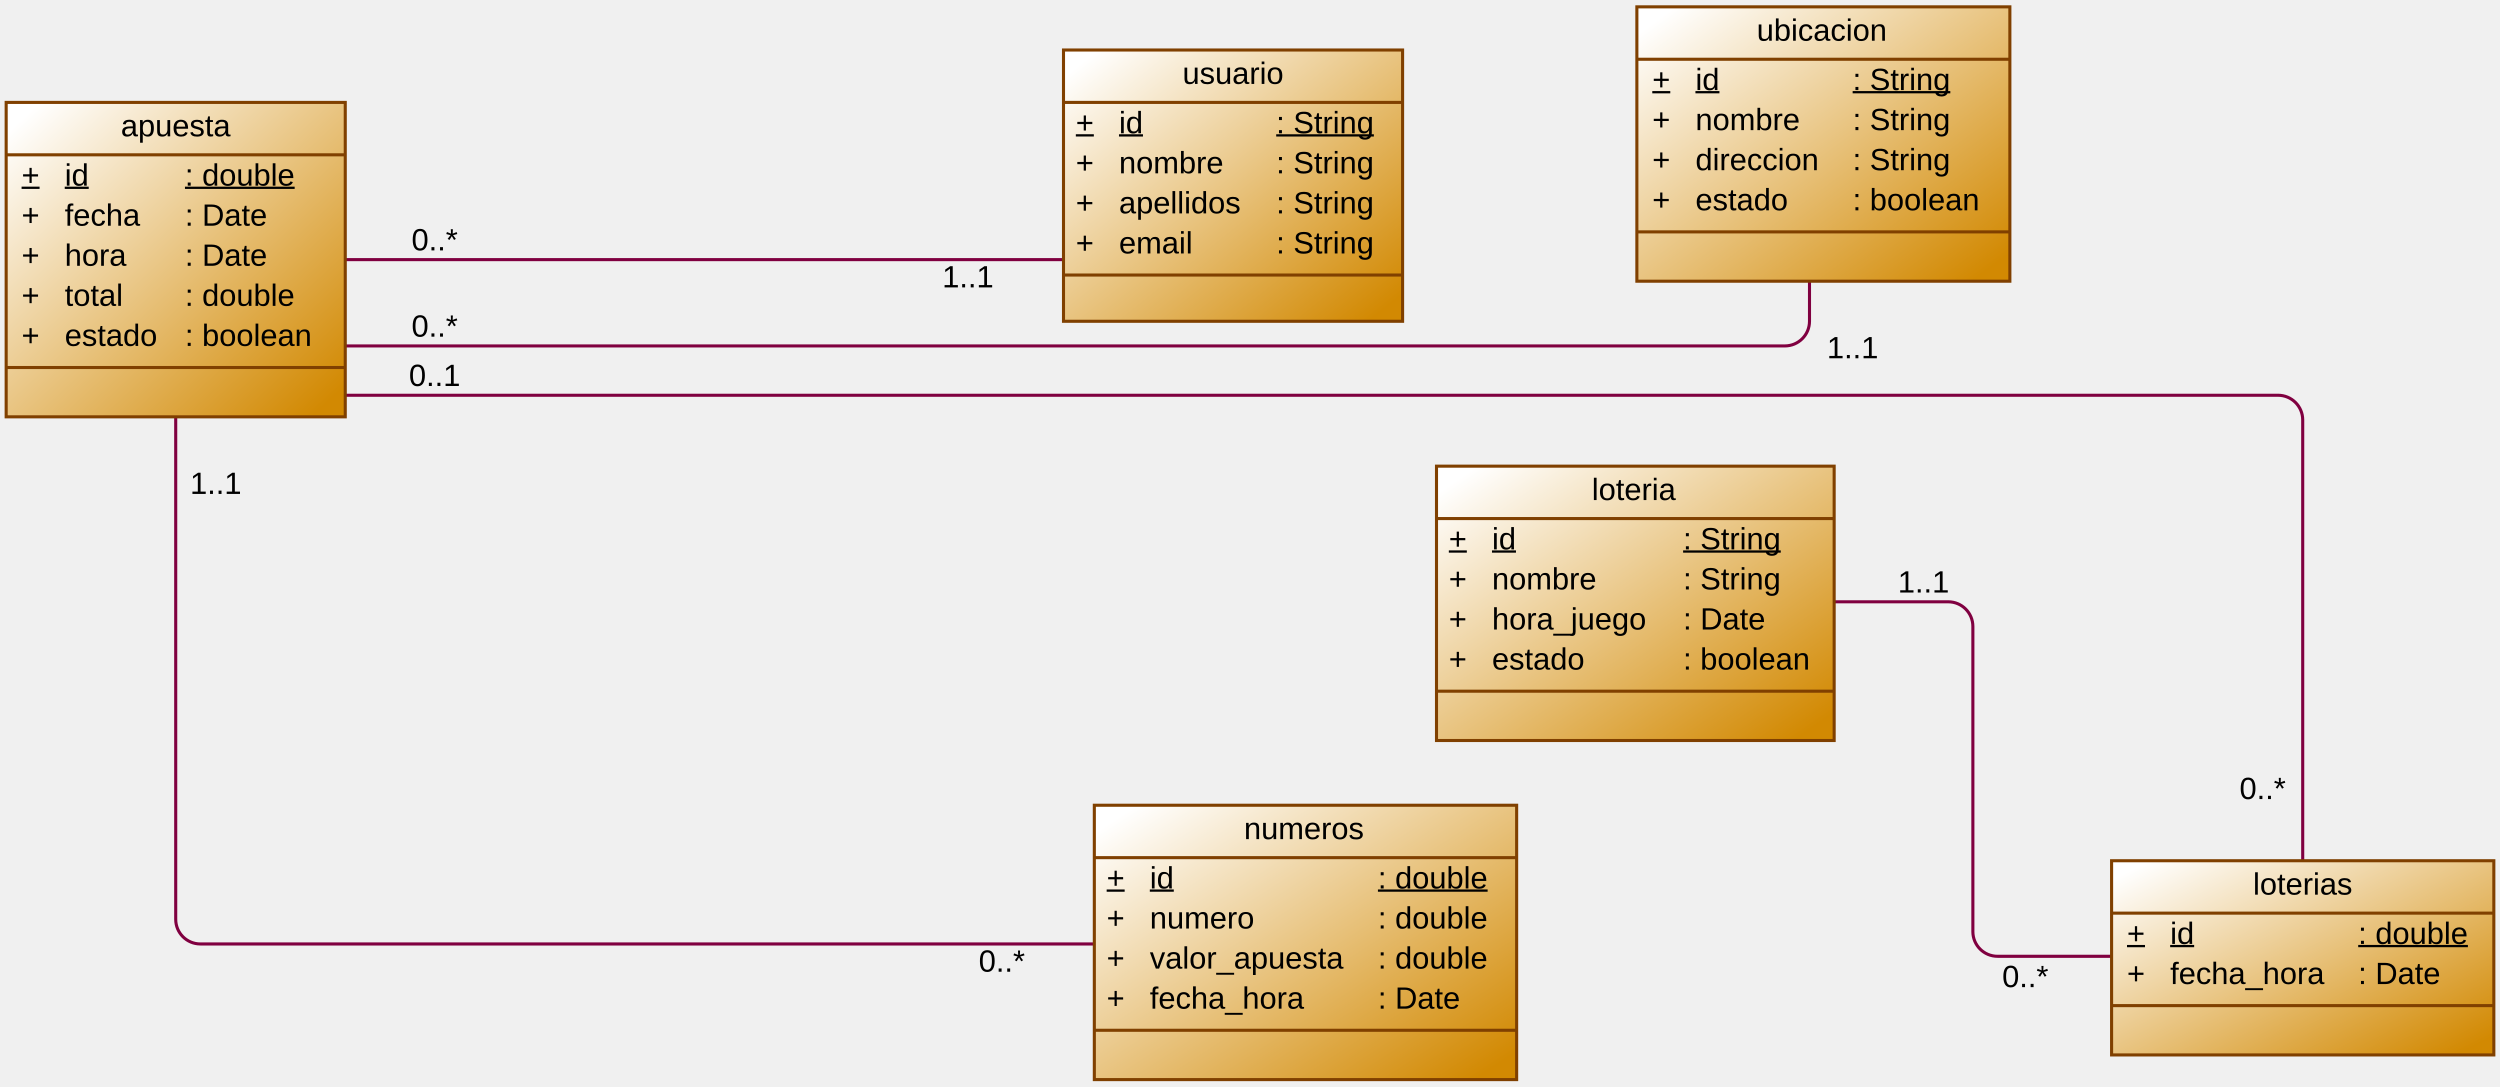
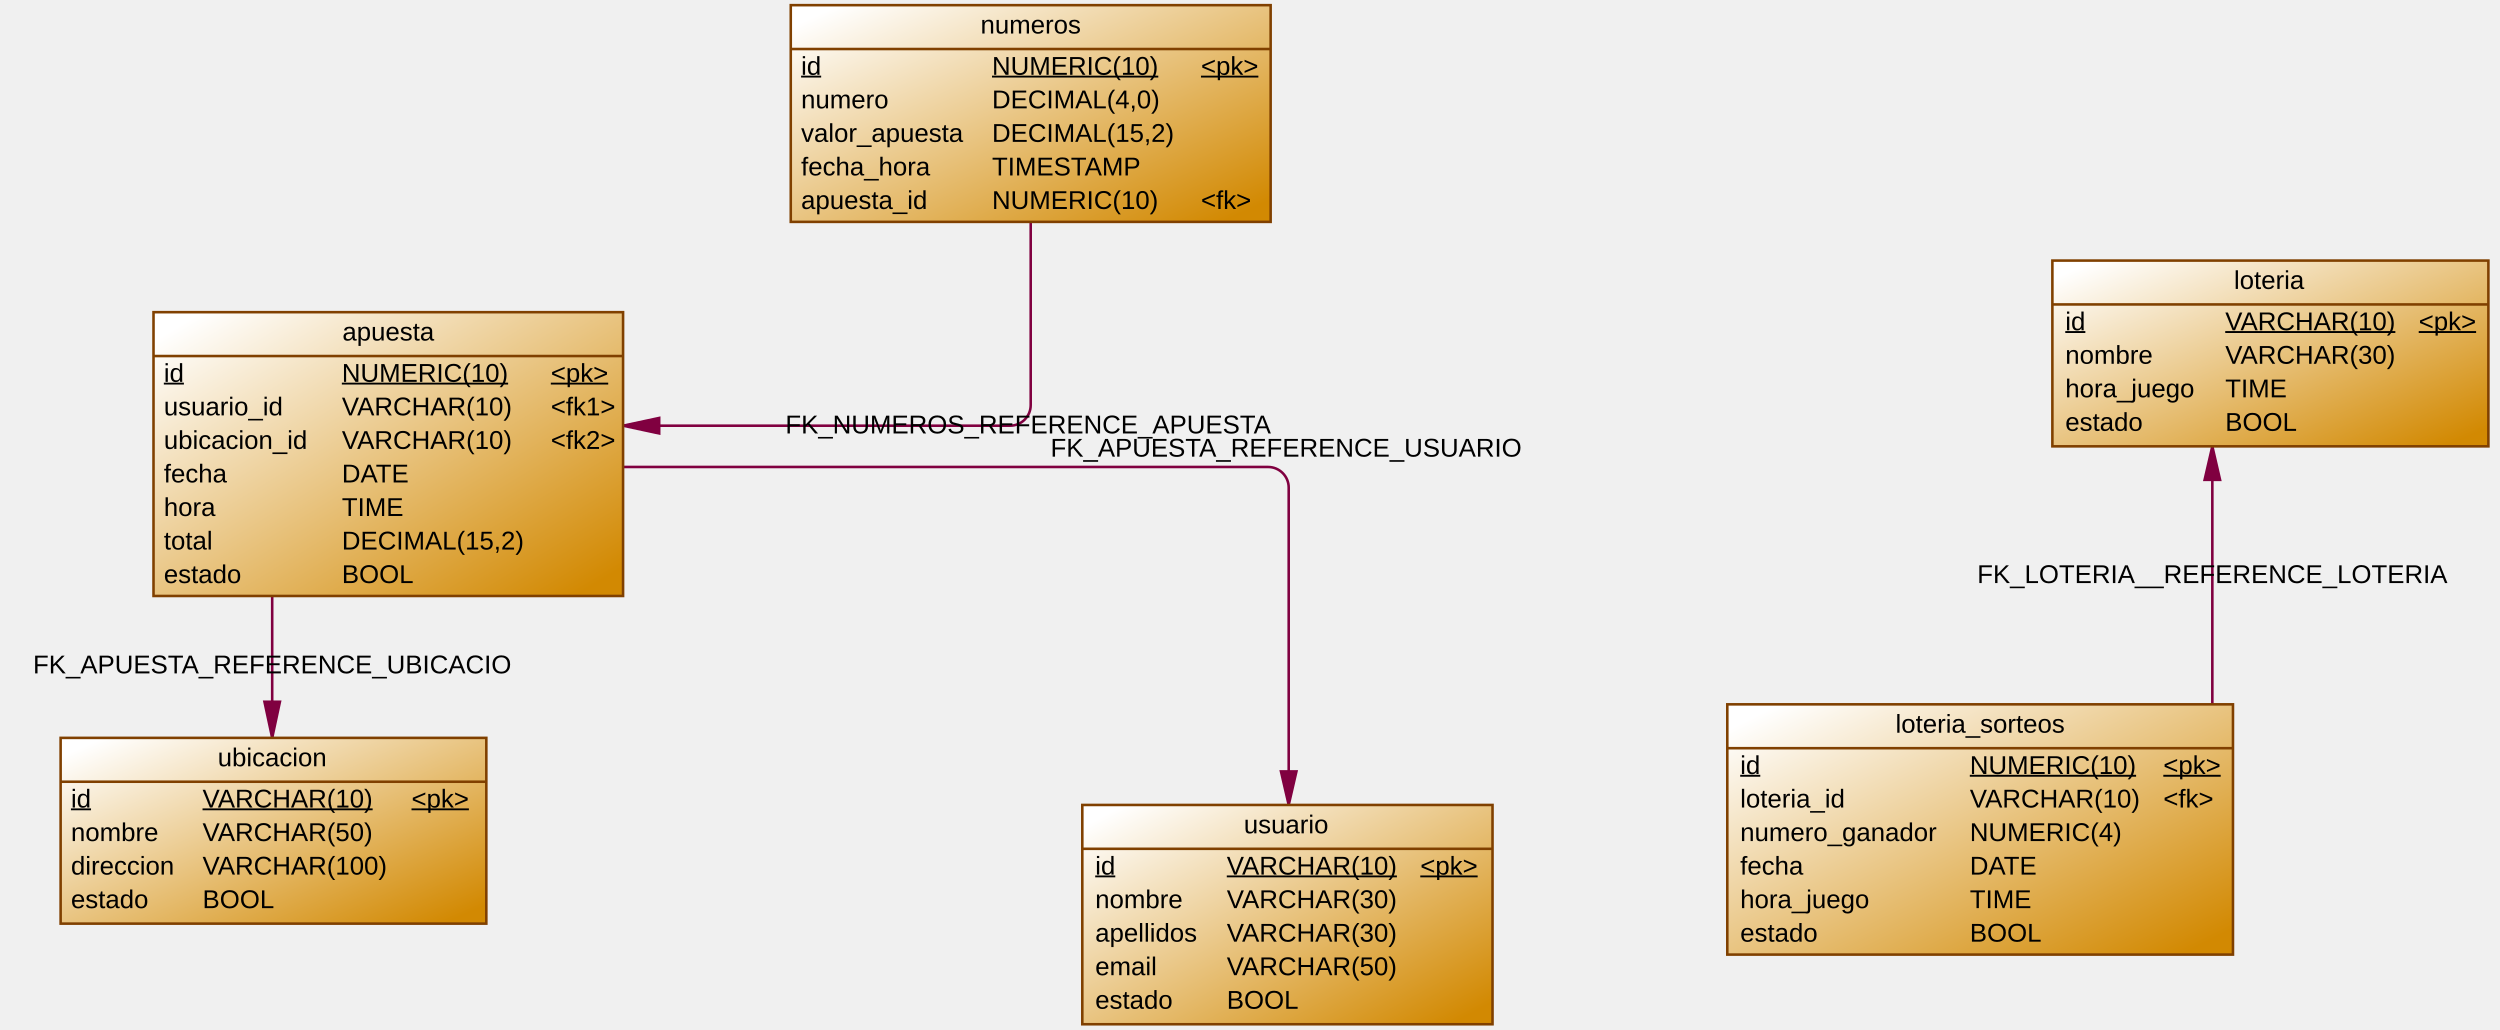
- <svg xmlns="http://www.w3.org/2000/svg" width="214mm" height="93mm" version="1.1" viewBox="0 0 811 352">
-   <polyline fill="none" points="345,84 112,84" stroke="#800040" stroke-width="1" />
-   <text x="314" y="93" fill="#000000" font-size="10" font-family="'Arial Unicode MS','Arial'" text-anchor="middle">1..1</text>
-   <text x="141" y="81" fill="#000000" font-size="10" font-family="'Arial Unicode MS','Arial'" text-anchor="middle">0..*</text>
-   <path d="M587,91 L587,104 A8,8 0 0,1 579,112 L112,112" fill="none" stroke="#800040" stroke-width="1" />
-   <text x="601" y="116" fill="#000000" font-size="10" font-family="'Arial Unicode MS','Arial'" text-anchor="middle">1..1</text>
-   <text x="141" y="109" fill="#000000" font-size="10" font-family="'Arial Unicode MS','Arial'" text-anchor="middle">0..*</text>
-   <path d="M57,135 L57,298 A8,8 0 0,0 65,306 L355,306" fill="none" stroke="#800040" stroke-width="1" />
-   <text x="70" y="160" fill="#000000" font-size="10" font-family="'Arial Unicode MS','Arial'" text-anchor="middle">1..1</text>
-   <text x="325" y="315" fill="#000000" font-size="10" font-family="'Arial Unicode MS','Arial'" text-anchor="middle">0..*</text>
-   <path d="M112,128 L739,128 A8,8 0 0,1 747,136 L747,279" fill="none" stroke="#800040" stroke-width="1" />
-   <text x="141" y="125" fill="#000000" font-size="10" font-family="'Arial Unicode MS','Arial'" text-anchor="middle">0..1</text>
-   <text x="734" y="259" fill="#000000" font-size="10" font-family="'Arial Unicode MS','Arial'" text-anchor="middle">0..*</text>
-   <path d="M595,195 L632,195 A8,8 0 0,1 640,203 L640,302 A8,8 0 0,0 648,310 L685,310" fill="none" stroke="#800040" stroke-width="1" />
-   <text x="624" y="192" fill="#000000" font-size="10" font-family="'Arial Unicode MS','Arial'" text-anchor="middle">1..1</text>
-   <text x="657" y="320" fill="#000000" font-size="10" font-family="'Arial Unicode MS','Arial'" text-anchor="middle">0..*</text>
+ <svg xmlns="http://www.w3.org/2000/svg" width="255mm" height="105mm" version="1.1" viewBox="0 0 964 399">
+   <path d="M239,181 L489,181 A8,8 0 0,1 497,189 L497,312" fill="none" stroke="#800040" stroke-width="1" />
+   <polygon fill="#800040" points="497,312 494,299 500,299" stroke="#800040" stroke-width="1" stroke-linejoin="miter" />
+   <text x="496" y="177" fill="#000000" font-size="10" font-family="'Arial Unicode MS','Arial'" text-anchor="middle">FK_APUESTA_REFERENCE_USUARIO</text>
+   <polyline fill="none" points="103,231 103,286" stroke="#800040" stroke-width="1" />
+   <polygon fill="#800040" points="103,286 100,272 106,272" stroke="#800040" stroke-width="1" stroke-linejoin="miter" />
+   <text x="103" y="261" fill="#000000" font-size="10" font-family="'Arial Unicode MS','Arial'" text-anchor="middle">FK_APUESTA_REFERENCE_UBICACIO</text>
+   <path d="M397,86 L397,157 A8,8 0 0,1 389,165 L239,165" fill="none" stroke="#800040" stroke-width="1" />
+   <polygon fill="#800040" points="239,165 253,162 253,168" stroke="#800040" stroke-width="1" stroke-linejoin="miter" />
+   <text x="396" y="168" fill="#000000" font-size="10" font-family="'Arial Unicode MS','Arial'" text-anchor="middle">FK_NUMEROS_REFERENCE_APUESTA</text>
+   <polyline fill="none" points="855,273 855,173" stroke="#800040" stroke-width="1" />
+   <polygon fill="#800040" points="855,173 858,186 852,186" stroke="#800040" stroke-width="1" stroke-linejoin="miter" />
+   <text x="855" y="226" fill="#000000" font-size="10" font-family="'Arial Unicode MS','Arial'" text-anchor="middle">FK_LOTERIA__REFERENCE_LOTERIA</text>
+   <rect x="57" y="121" fill="#ffffff" width="0" height="0" stroke="none" stroke-width="0" />
  <defs>
    <linearGradient id="Gradient1" x1="0%" x2="100%" y1="0%" y2="100%" gradientUnits="objectBoundingBox">
      <stop offset="5%" stop-color="#ffffff" />
      <stop offset="95%" stop-color="#d28902" />
    </linearGradient>
  </defs>
-   <rect x="2" y="33" fill="url(#Gradient1)" width="110" height="102" stroke="#804000" stroke-width="1" />
-   <text x="57" y="44" fill="#000000" font-size="10" font-family="'Arial Unicode MS','Arial'" text-anchor="middle">apuesta</text>
-   <line x1="2" x2="112" y1="50" y2="50" stroke="#804000" stroke-width="1" />
-   <text x="7" y="60" fill="#000000" font-size="10" font-family="'Arial Unicode MS','Arial'" text-anchor="start" text-decoration="underline">+</text>
-   <text x="7" y="73" fill="#000000" font-size="10" font-family="'Arial Unicode MS','Arial'" text-anchor="start">+</text>
-   <text x="7" y="86" fill="#000000" font-size="10" font-family="'Arial Unicode MS','Arial'" text-anchor="start">+</text>
-   <text x="7" y="99" fill="#000000" font-size="10" font-family="'Arial Unicode MS','Arial'" text-anchor="start">+</text>
-   <text x="7" y="112" fill="#000000" font-size="10" font-family="'Arial Unicode MS','Arial'" text-anchor="start">+</text>
-   <text x="21" y="60" fill="#000000" font-size="10" font-family="'Arial Unicode MS','Arial'" text-anchor="start" text-decoration="underline">id</text>
-   <text x="21" y="73" fill="#000000" font-size="10" font-family="'Arial Unicode MS','Arial'" text-anchor="start">fecha</text>
-   <text x="21" y="86" fill="#000000" font-size="10" font-family="'Arial Unicode MS','Arial'" text-anchor="start">hora</text>
-   <text x="21" y="99" fill="#000000" font-size="10" font-family="'Arial Unicode MS','Arial'" text-anchor="start">total</text>
-   <text x="21" y="112" fill="#000000" font-size="10" font-family="'Arial Unicode MS','Arial'" text-anchor="start">estado</text>
-   <text x="60" y="60" fill="#000000" font-size="10" font-family="'Arial Unicode MS','Arial'" text-anchor="start" text-decoration="underline">: double</text>
-   <text x="60" y="73" fill="#000000" font-size="10" font-family="'Arial Unicode MS','Arial'" text-anchor="start">: Date</text>
-   <text x="60" y="86" fill="#000000" font-size="10" font-family="'Arial Unicode MS','Arial'" text-anchor="start">: Date</text>
-   <text x="60" y="99" fill="#000000" font-size="10" font-family="'Arial Unicode MS','Arial'" text-anchor="start">: double</text>
-   <text x="60" y="112" fill="#000000" font-size="10" font-family="'Arial Unicode MS','Arial'" text-anchor="start">: boolean</text>
-   <line x1="2" x2="112" y1="119" y2="119" stroke="#804000" stroke-width="1" />
+   <rect x="57" y="121" fill="url(#Gradient1)" width="182" height="110" stroke="#804000" stroke-width="1" />
+   <text x="148" y="132" fill="#000000" font-size="10" font-family="'Arial Unicode MS','Arial'" text-anchor="middle">apuesta</text>
+   <line x1="57" x2="239" y1="138" y2="138" stroke="#804000" stroke-width="1" />
+   <text x="61" y="148" fill="#000000" font-size="10" font-family="'Arial Unicode MS','Arial'" text-anchor="start" text-decoration="underline">id</text>
+   <text x="61" y="161" fill="#000000" font-size="10" font-family="'Arial Unicode MS','Arial'" text-anchor="start">usuario_id</text>
+   <text x="61" y="174" fill="#000000" font-size="10" font-family="'Arial Unicode MS','Arial'" text-anchor="start">ubicacion_id</text>
+   <text x="61" y="187" fill="#000000" font-size="10" font-family="'Arial Unicode MS','Arial'" text-anchor="start">fecha</text>
+   <text x="61" y="200" fill="#000000" font-size="10" font-family="'Arial Unicode MS','Arial'" text-anchor="start">hora</text>
+   <text x="61" y="213" fill="#000000" font-size="10" font-family="'Arial Unicode MS','Arial'" text-anchor="start">total</text>
+   <text x="61" y="226" fill="#000000" font-size="10" font-family="'Arial Unicode MS','Arial'" text-anchor="start">estado</text>
+   <text x="130" y="148" fill="#000000" font-size="10" font-family="'Arial Unicode MS','Arial'" text-anchor="start" text-decoration="underline">NUMERIC(10)</text>
+   <text x="130" y="161" fill="#000000" font-size="10" font-family="'Arial Unicode MS','Arial'" text-anchor="start">VARCHAR(10)</text>
+   <text x="130" y="174" fill="#000000" font-size="10" font-family="'Arial Unicode MS','Arial'" text-anchor="start">VARCHAR(10)</text>
+   <text x="130" y="187" fill="#000000" font-size="10" font-family="'Arial Unicode MS','Arial'" text-anchor="start">DATE</text>
+   <text x="130" y="200" fill="#000000" font-size="10" font-family="'Arial Unicode MS','Arial'" text-anchor="start">TIME</text>
+   <text x="130" y="213" fill="#000000" font-size="10" font-family="'Arial Unicode MS','Arial'" text-anchor="start">DECIMAL(15,2)</text>
+   <text x="130" y="226" fill="#000000" font-size="10" font-family="'Arial Unicode MS','Arial'" text-anchor="start">BOOL</text>
+   <text x="211" y="148" fill="#000000" font-size="10" font-family="'Arial Unicode MS','Arial'" text-anchor="start" text-decoration="underline">&lt;pk&gt;</text>
+   <text x="211" y="161" fill="#000000" font-size="10" font-family="'Arial Unicode MS','Arial'" text-anchor="start">&lt;fk1&gt;</text>
+   <text x="211" y="174" fill="#000000" font-size="10" font-family="'Arial Unicode MS','Arial'" text-anchor="start">&lt;fk2&gt;</text>
+   <rect x="417" y="312" fill="#ffffff" width="0" height="0" stroke="none" stroke-width="0" />
  <defs>
    <linearGradient id="Gradient2" x1="0%" x2="100%" y1="0%" y2="100%" gradientUnits="objectBoundingBox">
      <stop offset="5%" stop-color="#ffffff" />
      <stop offset="95%" stop-color="#d28902" />
    </linearGradient>
  </defs>
-   <rect x="345" y="16" fill="url(#Gradient2)" width="110" height="88" stroke="#804000" stroke-width="1" />
-   <text x="400" y="27" fill="#000000" font-size="10" font-family="'Arial Unicode MS','Arial'" text-anchor="middle">usuario</text>
-   <line x1="345" x2="455" y1="33" y2="33" stroke="#804000" stroke-width="1" />
-   <text x="349" y="43" fill="#000000" font-size="10" font-family="'Arial Unicode MS','Arial'" text-anchor="start" text-decoration="underline">+</text>
-   <text x="349" y="56" fill="#000000" font-size="10" font-family="'Arial Unicode MS','Arial'" text-anchor="start">+</text>
-   <text x="349" y="69" fill="#000000" font-size="10" font-family="'Arial Unicode MS','Arial'" text-anchor="start">+</text>
-   <text x="349" y="82" fill="#000000" font-size="10" font-family="'Arial Unicode MS','Arial'" text-anchor="start">+</text>
-   <text x="363" y="43" fill="#000000" font-size="10" font-family="'Arial Unicode MS','Arial'" text-anchor="start" text-decoration="underline">id</text>
-   <text x="363" y="56" fill="#000000" font-size="10" font-family="'Arial Unicode MS','Arial'" text-anchor="start">nombre</text>
-   <text x="363" y="69" fill="#000000" font-size="10" font-family="'Arial Unicode MS','Arial'" text-anchor="start">apellidos</text>
-   <text x="363" y="82" fill="#000000" font-size="10" font-family="'Arial Unicode MS','Arial'" text-anchor="start">email</text>
-   <text x="414" y="43" fill="#000000" font-size="10" font-family="'Arial Unicode MS','Arial'" text-anchor="start" text-decoration="underline">: String</text>
-   <text x="414" y="56" fill="#000000" font-size="10" font-family="'Arial Unicode MS','Arial'" text-anchor="start">: String</text>
-   <text x="414" y="69" fill="#000000" font-size="10" font-family="'Arial Unicode MS','Arial'" text-anchor="start">: String</text>
-   <text x="414" y="82" fill="#000000" font-size="10" font-family="'Arial Unicode MS','Arial'" text-anchor="start">: String</text>
-   <line x1="345" x2="455" y1="89" y2="89" stroke="#804000" stroke-width="1" />
+   <rect x="417" y="312" fill="url(#Gradient2)" width="159" height="85" stroke="#804000" stroke-width="1" />
+   <text x="496" y="323" fill="#000000" font-size="10" font-family="'Arial Unicode MS','Arial'" text-anchor="middle">usuario</text>
+   <line x1="417" x2="576" y1="329" y2="329" stroke="#804000" stroke-width="1" />
+   <text x="422" y="339" fill="#000000" font-size="10" font-family="'Arial Unicode MS','Arial'" text-anchor="start" text-decoration="underline">id</text>
+   <text x="422" y="352" fill="#000000" font-size="10" font-family="'Arial Unicode MS','Arial'" text-anchor="start">nombre</text>
+   <text x="422" y="365" fill="#000000" font-size="10" font-family="'Arial Unicode MS','Arial'" text-anchor="start">apellidos</text>
+   <text x="422" y="378" fill="#000000" font-size="10" font-family="'Arial Unicode MS','Arial'" text-anchor="start">email</text>
+   <text x="422" y="391" fill="#000000" font-size="10" font-family="'Arial Unicode MS','Arial'" text-anchor="start">estado</text>
+   <text x="473" y="339" fill="#000000" font-size="10" font-family="'Arial Unicode MS','Arial'" text-anchor="start" text-decoration="underline">VARCHAR(10)</text>
+   <text x="473" y="352" fill="#000000" font-size="10" font-family="'Arial Unicode MS','Arial'" text-anchor="start">VARCHAR(30)</text>
+   <text x="473" y="365" fill="#000000" font-size="10" font-family="'Arial Unicode MS','Arial'" text-anchor="start">VARCHAR(30)</text>
+   <text x="473" y="378" fill="#000000" font-size="10" font-family="'Arial Unicode MS','Arial'" text-anchor="start">VARCHAR(50)</text>
+   <text x="473" y="391" fill="#000000" font-size="10" font-family="'Arial Unicode MS','Arial'" text-anchor="start">BOOL</text>
+   <text x="548" y="339" fill="#000000" font-size="10" font-family="'Arial Unicode MS','Arial'" text-anchor="start" text-decoration="underline">&lt;pk&gt;</text>
+   <rect x="21" y="286" fill="#ffffff" width="0" height="0" stroke="none" stroke-width="0" />
  <defs>
    <linearGradient id="Gradient3" x1="0%" x2="100%" y1="0%" y2="100%" gradientUnits="objectBoundingBox">
      <stop offset="5%" stop-color="#ffffff" />
      <stop offset="95%" stop-color="#d28902" />
    </linearGradient>
  </defs>
-   <rect x="531" y="2" fill="url(#Gradient3)" width="121" height="89" stroke="#804000" stroke-width="1" />
-   <text x="591" y="13" fill="#000000" font-size="10" font-family="'Arial Unicode MS','Arial'" text-anchor="middle">ubicacion</text>
-   <line x1="531" x2="652" y1="19" y2="19" stroke="#804000" stroke-width="1" />
-   <text x="536" y="29" fill="#000000" font-size="10" font-family="'Arial Unicode MS','Arial'" text-anchor="start" text-decoration="underline">+</text>
-   <text x="536" y="42" fill="#000000" font-size="10" font-family="'Arial Unicode MS','Arial'" text-anchor="start">+</text>
-   <text x="536" y="55" fill="#000000" font-size="10" font-family="'Arial Unicode MS','Arial'" text-anchor="start">+</text>
-   <text x="536" y="68" fill="#000000" font-size="10" font-family="'Arial Unicode MS','Arial'" text-anchor="start">+</text>
-   <text x="550" y="29" fill="#000000" font-size="10" font-family="'Arial Unicode MS','Arial'" text-anchor="start" text-decoration="underline">id</text>
-   <text x="550" y="42" fill="#000000" font-size="10" font-family="'Arial Unicode MS','Arial'" text-anchor="start">nombre</text>
-   <text x="550" y="55" fill="#000000" font-size="10" font-family="'Arial Unicode MS','Arial'" text-anchor="start">direccion</text>
-   <text x="550" y="68" fill="#000000" font-size="10" font-family="'Arial Unicode MS','Arial'" text-anchor="start">estado</text>
-   <text x="601" y="29" fill="#000000" font-size="10" font-family="'Arial Unicode MS','Arial'" text-anchor="start" text-decoration="underline">: String</text>
-   <text x="601" y="42" fill="#000000" font-size="10" font-family="'Arial Unicode MS','Arial'" text-anchor="start">: String</text>
-   <text x="601" y="55" fill="#000000" font-size="10" font-family="'Arial Unicode MS','Arial'" text-anchor="start">: String</text>
-   <text x="601" y="68" fill="#000000" font-size="10" font-family="'Arial Unicode MS','Arial'" text-anchor="start">: boolean</text>
-   <line x1="531" x2="652" y1="75" y2="75" stroke="#804000" stroke-width="1" />
+   <rect x="21" y="286" fill="url(#Gradient3)" width="165" height="72" stroke="#804000" stroke-width="1" />
+   <text x="103" y="297" fill="#000000" font-size="10" font-family="'Arial Unicode MS','Arial'" text-anchor="middle">ubicacion</text>
+   <line x1="21" x2="186" y1="303" y2="303" stroke="#804000" stroke-width="1" />
+   <text x="25" y="313" fill="#000000" font-size="10" font-family="'Arial Unicode MS','Arial'" text-anchor="start" text-decoration="underline">id</text>
+   <text x="25" y="326" fill="#000000" font-size="10" font-family="'Arial Unicode MS','Arial'" text-anchor="start">nombre</text>
+   <text x="25" y="339" fill="#000000" font-size="10" font-family="'Arial Unicode MS','Arial'" text-anchor="start">direccion</text>
+   <text x="25" y="352" fill="#000000" font-size="10" font-family="'Arial Unicode MS','Arial'" text-anchor="start">estado</text>
+   <text x="76" y="313" fill="#000000" font-size="10" font-family="'Arial Unicode MS','Arial'" text-anchor="start" text-decoration="underline">VARCHAR(10)</text>
+   <text x="76" y="326" fill="#000000" font-size="10" font-family="'Arial Unicode MS','Arial'" text-anchor="start">VARCHAR(50)</text>
+   <text x="76" y="339" fill="#000000" font-size="10" font-family="'Arial Unicode MS','Arial'" text-anchor="start">VARCHAR(100)</text>
+   <text x="76" y="352" fill="#000000" font-size="10" font-family="'Arial Unicode MS','Arial'" text-anchor="start">BOOL</text>
+   <text x="157" y="313" fill="#000000" font-size="10" font-family="'Arial Unicode MS','Arial'" text-anchor="start" text-decoration="underline">&lt;pk&gt;</text>
+   <rect x="793" y="101" fill="#ffffff" width="0" height="0" stroke="none" stroke-width="0" />
  <defs>
    <linearGradient id="Gradient4" x1="0%" x2="100%" y1="0%" y2="100%" gradientUnits="objectBoundingBox">
      <stop offset="5%" stop-color="#ffffff" />
      <stop offset="95%" stop-color="#d28902" />
    </linearGradient>
  </defs>
-   <rect x="466" y="151" fill="url(#Gradient4)" width="129" height="89" stroke="#804000" stroke-width="1" />
-   <text x="530" y="162" fill="#000000" font-size="10" font-family="'Arial Unicode MS','Arial'" text-anchor="middle">loteria</text>
-   <line x1="466" x2="595" y1="168" y2="168" stroke="#804000" stroke-width="1" />
-   <text x="470" y="178" fill="#000000" font-size="10" font-family="'Arial Unicode MS','Arial'" text-anchor="start" text-decoration="underline">+</text>
-   <text x="470" y="191" fill="#000000" font-size="10" font-family="'Arial Unicode MS','Arial'" text-anchor="start">+</text>
-   <text x="470" y="204" fill="#000000" font-size="10" font-family="'Arial Unicode MS','Arial'" text-anchor="start">+</text>
-   <text x="470" y="217" fill="#000000" font-size="10" font-family="'Arial Unicode MS','Arial'" text-anchor="start">+</text>
-   <text x="484" y="178" fill="#000000" font-size="10" font-family="'Arial Unicode MS','Arial'" text-anchor="start" text-decoration="underline">id</text>
-   <text x="484" y="191" fill="#000000" font-size="10" font-family="'Arial Unicode MS','Arial'" text-anchor="start">nombre</text>
-   <text x="484" y="204" fill="#000000" font-size="10" font-family="'Arial Unicode MS','Arial'" text-anchor="start">hora_juego</text>
-   <text x="484" y="217" fill="#000000" font-size="10" font-family="'Arial Unicode MS','Arial'" text-anchor="start">estado</text>
-   <text x="546" y="178" fill="#000000" font-size="10" font-family="'Arial Unicode MS','Arial'" text-anchor="start" text-decoration="underline">: String</text>
-   <text x="546" y="191" fill="#000000" font-size="10" font-family="'Arial Unicode MS','Arial'" text-anchor="start">: String</text>
-   <text x="546" y="204" fill="#000000" font-size="10" font-family="'Arial Unicode MS','Arial'" text-anchor="start">: Date</text>
-   <text x="546" y="217" fill="#000000" font-size="10" font-family="'Arial Unicode MS','Arial'" text-anchor="start">: boolean</text>
-   <line x1="466" x2="595" y1="224" y2="224" stroke="#804000" stroke-width="1" />
+   <rect x="793" y="101" fill="url(#Gradient4)" width="169" height="72" stroke="#804000" stroke-width="1" />
+   <text x="877" y="112" fill="#000000" font-size="10" font-family="'Arial Unicode MS','Arial'" text-anchor="middle">loteria</text>
+   <line x1="793" x2="962" y1="118" y2="118" stroke="#804000" stroke-width="1" />
+   <text x="798" y="128" fill="#000000" font-size="10" font-family="'Arial Unicode MS','Arial'" text-anchor="start" text-decoration="underline">id</text>
+   <text x="798" y="141" fill="#000000" font-size="10" font-family="'Arial Unicode MS','Arial'" text-anchor="start">nombre</text>
+   <text x="798" y="154" fill="#000000" font-size="10" font-family="'Arial Unicode MS','Arial'" text-anchor="start">hora_juego</text>
+   <text x="798" y="167" fill="#000000" font-size="10" font-family="'Arial Unicode MS','Arial'" text-anchor="start">estado</text>
+   <text x="860" y="128" fill="#000000" font-size="10" font-family="'Arial Unicode MS','Arial'" text-anchor="start" text-decoration="underline">VARCHAR(10)</text>
+   <text x="860" y="141" fill="#000000" font-size="10" font-family="'Arial Unicode MS','Arial'" text-anchor="start">VARCHAR(30)</text>
+   <text x="860" y="154" fill="#000000" font-size="10" font-family="'Arial Unicode MS','Arial'" text-anchor="start">TIME</text>
+   <text x="860" y="167" fill="#000000" font-size="10" font-family="'Arial Unicode MS','Arial'" text-anchor="start">BOOL</text>
+   <text x="935" y="128" fill="#000000" font-size="10" font-family="'Arial Unicode MS','Arial'" text-anchor="start" text-decoration="underline">&lt;pk&gt;</text>
+   <rect x="304" y="2" fill="#ffffff" width="0" height="0" stroke="none" stroke-width="0" />
  <defs>
    <linearGradient id="Gradient5" x1="0%" x2="100%" y1="0%" y2="100%" gradientUnits="objectBoundingBox">
      <stop offset="5%" stop-color="#ffffff" />
      <stop offset="95%" stop-color="#d28902" />
    </linearGradient>
  </defs>
-   <rect x="355" y="261" fill="url(#Gradient5)" width="137" height="89" stroke="#804000" stroke-width="1" />
-   <text x="423" y="272" fill="#000000" font-size="10" font-family="'Arial Unicode MS','Arial'" text-anchor="middle">numeros</text>
-   <line x1="355" x2="492" y1="278" y2="278" stroke="#804000" stroke-width="1" />
-   <text x="359" y="288" fill="#000000" font-size="10" font-family="'Arial Unicode MS','Arial'" text-anchor="start" text-decoration="underline">+</text>
-   <text x="359" y="301" fill="#000000" font-size="10" font-family="'Arial Unicode MS','Arial'" text-anchor="start">+</text>
-   <text x="359" y="314" fill="#000000" font-size="10" font-family="'Arial Unicode MS','Arial'" text-anchor="start">+</text>
-   <text x="359" y="327" fill="#000000" font-size="10" font-family="'Arial Unicode MS','Arial'" text-anchor="start">+</text>
-   <text x="373" y="288" fill="#000000" font-size="10" font-family="'Arial Unicode MS','Arial'" text-anchor="start" text-decoration="underline">id</text>
-   <text x="373" y="301" fill="#000000" font-size="10" font-family="'Arial Unicode MS','Arial'" text-anchor="start">numero</text>
-   <text x="373" y="314" fill="#000000" font-size="10" font-family="'Arial Unicode MS','Arial'" text-anchor="start">valor_apuesta</text>
-   <text x="373" y="327" fill="#000000" font-size="10" font-family="'Arial Unicode MS','Arial'" text-anchor="start">fecha_hora</text>
-   <text x="447" y="288" fill="#000000" font-size="10" font-family="'Arial Unicode MS','Arial'" text-anchor="start" text-decoration="underline">: double</text>
-   <text x="447" y="301" fill="#000000" font-size="10" font-family="'Arial Unicode MS','Arial'" text-anchor="start">: double</text>
-   <text x="447" y="314" fill="#000000" font-size="10" font-family="'Arial Unicode MS','Arial'" text-anchor="start">: double</text>
-   <text x="447" y="327" fill="#000000" font-size="10" font-family="'Arial Unicode MS','Arial'" text-anchor="start">: Date</text>
-   <line x1="355" x2="492" y1="334" y2="334" stroke="#804000" stroke-width="1" />
+   <rect x="304" y="2" fill="url(#Gradient5)" width="186" height="84" stroke="#804000" stroke-width="1" />
+   <text x="397" y="13" fill="#000000" font-size="10" font-family="'Arial Unicode MS','Arial'" text-anchor="middle">numeros</text>
+   <line x1="304" x2="490" y1="19" y2="19" stroke="#804000" stroke-width="1" />
+   <text x="308" y="29" fill="#000000" font-size="10" font-family="'Arial Unicode MS','Arial'" text-anchor="start" text-decoration="underline">id</text>
+   <text x="308" y="42" fill="#000000" font-size="10" font-family="'Arial Unicode MS','Arial'" text-anchor="start">numero</text>
+   <text x="308" y="55" fill="#000000" font-size="10" font-family="'Arial Unicode MS','Arial'" text-anchor="start">valor_apuesta</text>
+   <text x="308" y="68" fill="#000000" font-size="10" font-family="'Arial Unicode MS','Arial'" text-anchor="start">fecha_hora</text>
+   <text x="308" y="81" fill="#000000" font-size="10" font-family="'Arial Unicode MS','Arial'" text-anchor="start">apuesta_id</text>
+   <text x="382" y="29" fill="#000000" font-size="10" font-family="'Arial Unicode MS','Arial'" text-anchor="start" text-decoration="underline">NUMERIC(10)</text>
+   <text x="382" y="42" fill="#000000" font-size="10" font-family="'Arial Unicode MS','Arial'" text-anchor="start">DECIMAL(4,0)</text>
+   <text x="382" y="55" fill="#000000" font-size="10" font-family="'Arial Unicode MS','Arial'" text-anchor="start">DECIMAL(15,2)</text>
+   <text x="382" y="68" fill="#000000" font-size="10" font-family="'Arial Unicode MS','Arial'" text-anchor="start">TIMESTAMP</text>
+   <text x="382" y="81" fill="#000000" font-size="10" font-family="'Arial Unicode MS','Arial'" text-anchor="start">NUMERIC(10)</text>
+   <text x="463" y="29" fill="#000000" font-size="10" font-family="'Arial Unicode MS','Arial'" text-anchor="start" text-decoration="underline">&lt;pk&gt;</text>
+   <text x="463" y="81" fill="#000000" font-size="10" font-family="'Arial Unicode MS','Arial'" text-anchor="start">&lt;fk&gt;</text>
+   <rect x="667" y="273" fill="#ffffff" width="0" height="0" stroke="none" stroke-width="0" />
  <defs>
    <linearGradient id="Gradient6" x1="0%" x2="100%" y1="0%" y2="100%" gradientUnits="objectBoundingBox">
      <stop offset="5%" stop-color="#ffffff" />
      <stop offset="95%" stop-color="#d28902" />
    </linearGradient>
  </defs>
-   <rect x="685" y="279" fill="url(#Gradient6)" width="124" height="63" stroke="#804000" stroke-width="1" />
-   <text x="747" y="290" fill="#000000" font-size="10" font-family="'Arial Unicode MS','Arial'" text-anchor="middle">loterias</text>
-   <line x1="685" x2="809" y1="296" y2="296" stroke="#804000" stroke-width="1" />
-   <text x="690" y="306" fill="#000000" font-size="10" font-family="'Arial Unicode MS','Arial'" text-anchor="start" text-decoration="underline">+</text>
-   <text x="690" y="319" fill="#000000" font-size="10" font-family="'Arial Unicode MS','Arial'" text-anchor="start">+</text>
-   <text x="704" y="306" fill="#000000" font-size="10" font-family="'Arial Unicode MS','Arial'" text-anchor="start" text-decoration="underline">id</text>
-   <text x="704" y="319" fill="#000000" font-size="10" font-family="'Arial Unicode MS','Arial'" text-anchor="start">fecha_hora</text>
-   <text x="765" y="306" fill="#000000" font-size="10" font-family="'Arial Unicode MS','Arial'" text-anchor="start" text-decoration="underline">: double</text>
-   <text x="765" y="319" fill="#000000" font-size="10" font-family="'Arial Unicode MS','Arial'" text-anchor="start">: Date</text>
-   <line x1="685" x2="809" y1="326" y2="326" stroke="#804000" stroke-width="1" />
+   <rect x="667" y="273" fill="url(#Gradient6)" width="196" height="97" stroke="#804000" stroke-width="1" />
+   <text x="765" y="284" fill="#000000" font-size="10" font-family="'Arial Unicode MS','Arial'" text-anchor="middle">loteria_sorteos</text>
+   <line x1="667" x2="863" y1="290" y2="290" stroke="#804000" stroke-width="1" />
+   <text x="672" y="300" fill="#000000" font-size="10" font-family="'Arial Unicode MS','Arial'" text-anchor="start" text-decoration="underline">id</text>
+   <text x="672" y="313" fill="#000000" font-size="10" font-family="'Arial Unicode MS','Arial'" text-anchor="start">loteria_id</text>
+   <text x="672" y="326" fill="#000000" font-size="10" font-family="'Arial Unicode MS','Arial'" text-anchor="start">numero_ganador</text>
+   <text x="672" y="339" fill="#000000" font-size="10" font-family="'Arial Unicode MS','Arial'" text-anchor="start">fecha</text>
+   <text x="672" y="352" fill="#000000" font-size="10" font-family="'Arial Unicode MS','Arial'" text-anchor="start">hora_juego</text>
+   <text x="672" y="365" fill="#000000" font-size="10" font-family="'Arial Unicode MS','Arial'" text-anchor="start">estado</text>
+   <text x="761" y="300" fill="#000000" font-size="10" font-family="'Arial Unicode MS','Arial'" text-anchor="start" text-decoration="underline">NUMERIC(10)</text>
+   <text x="761" y="313" fill="#000000" font-size="10" font-family="'Arial Unicode MS','Arial'" text-anchor="start">VARCHAR(10)</text>
+   <text x="761" y="326" fill="#000000" font-size="10" font-family="'Arial Unicode MS','Arial'" text-anchor="start">NUMERIC(4)</text>
+   <text x="761" y="339" fill="#000000" font-size="10" font-family="'Arial Unicode MS','Arial'" text-anchor="start">DATE</text>
+   <text x="761" y="352" fill="#000000" font-size="10" font-family="'Arial Unicode MS','Arial'" text-anchor="start">TIME</text>
+   <text x="761" y="365" fill="#000000" font-size="10" font-family="'Arial Unicode MS','Arial'" text-anchor="start">BOOL</text>
+   <text x="836" y="300" fill="#000000" font-size="10" font-family="'Arial Unicode MS','Arial'" text-anchor="start" text-decoration="underline">&lt;pk&gt;</text>
+   <text x="836" y="313" fill="#000000" font-size="10" font-family="'Arial Unicode MS','Arial'" text-anchor="start">&lt;fk&gt;</text>
</svg>
